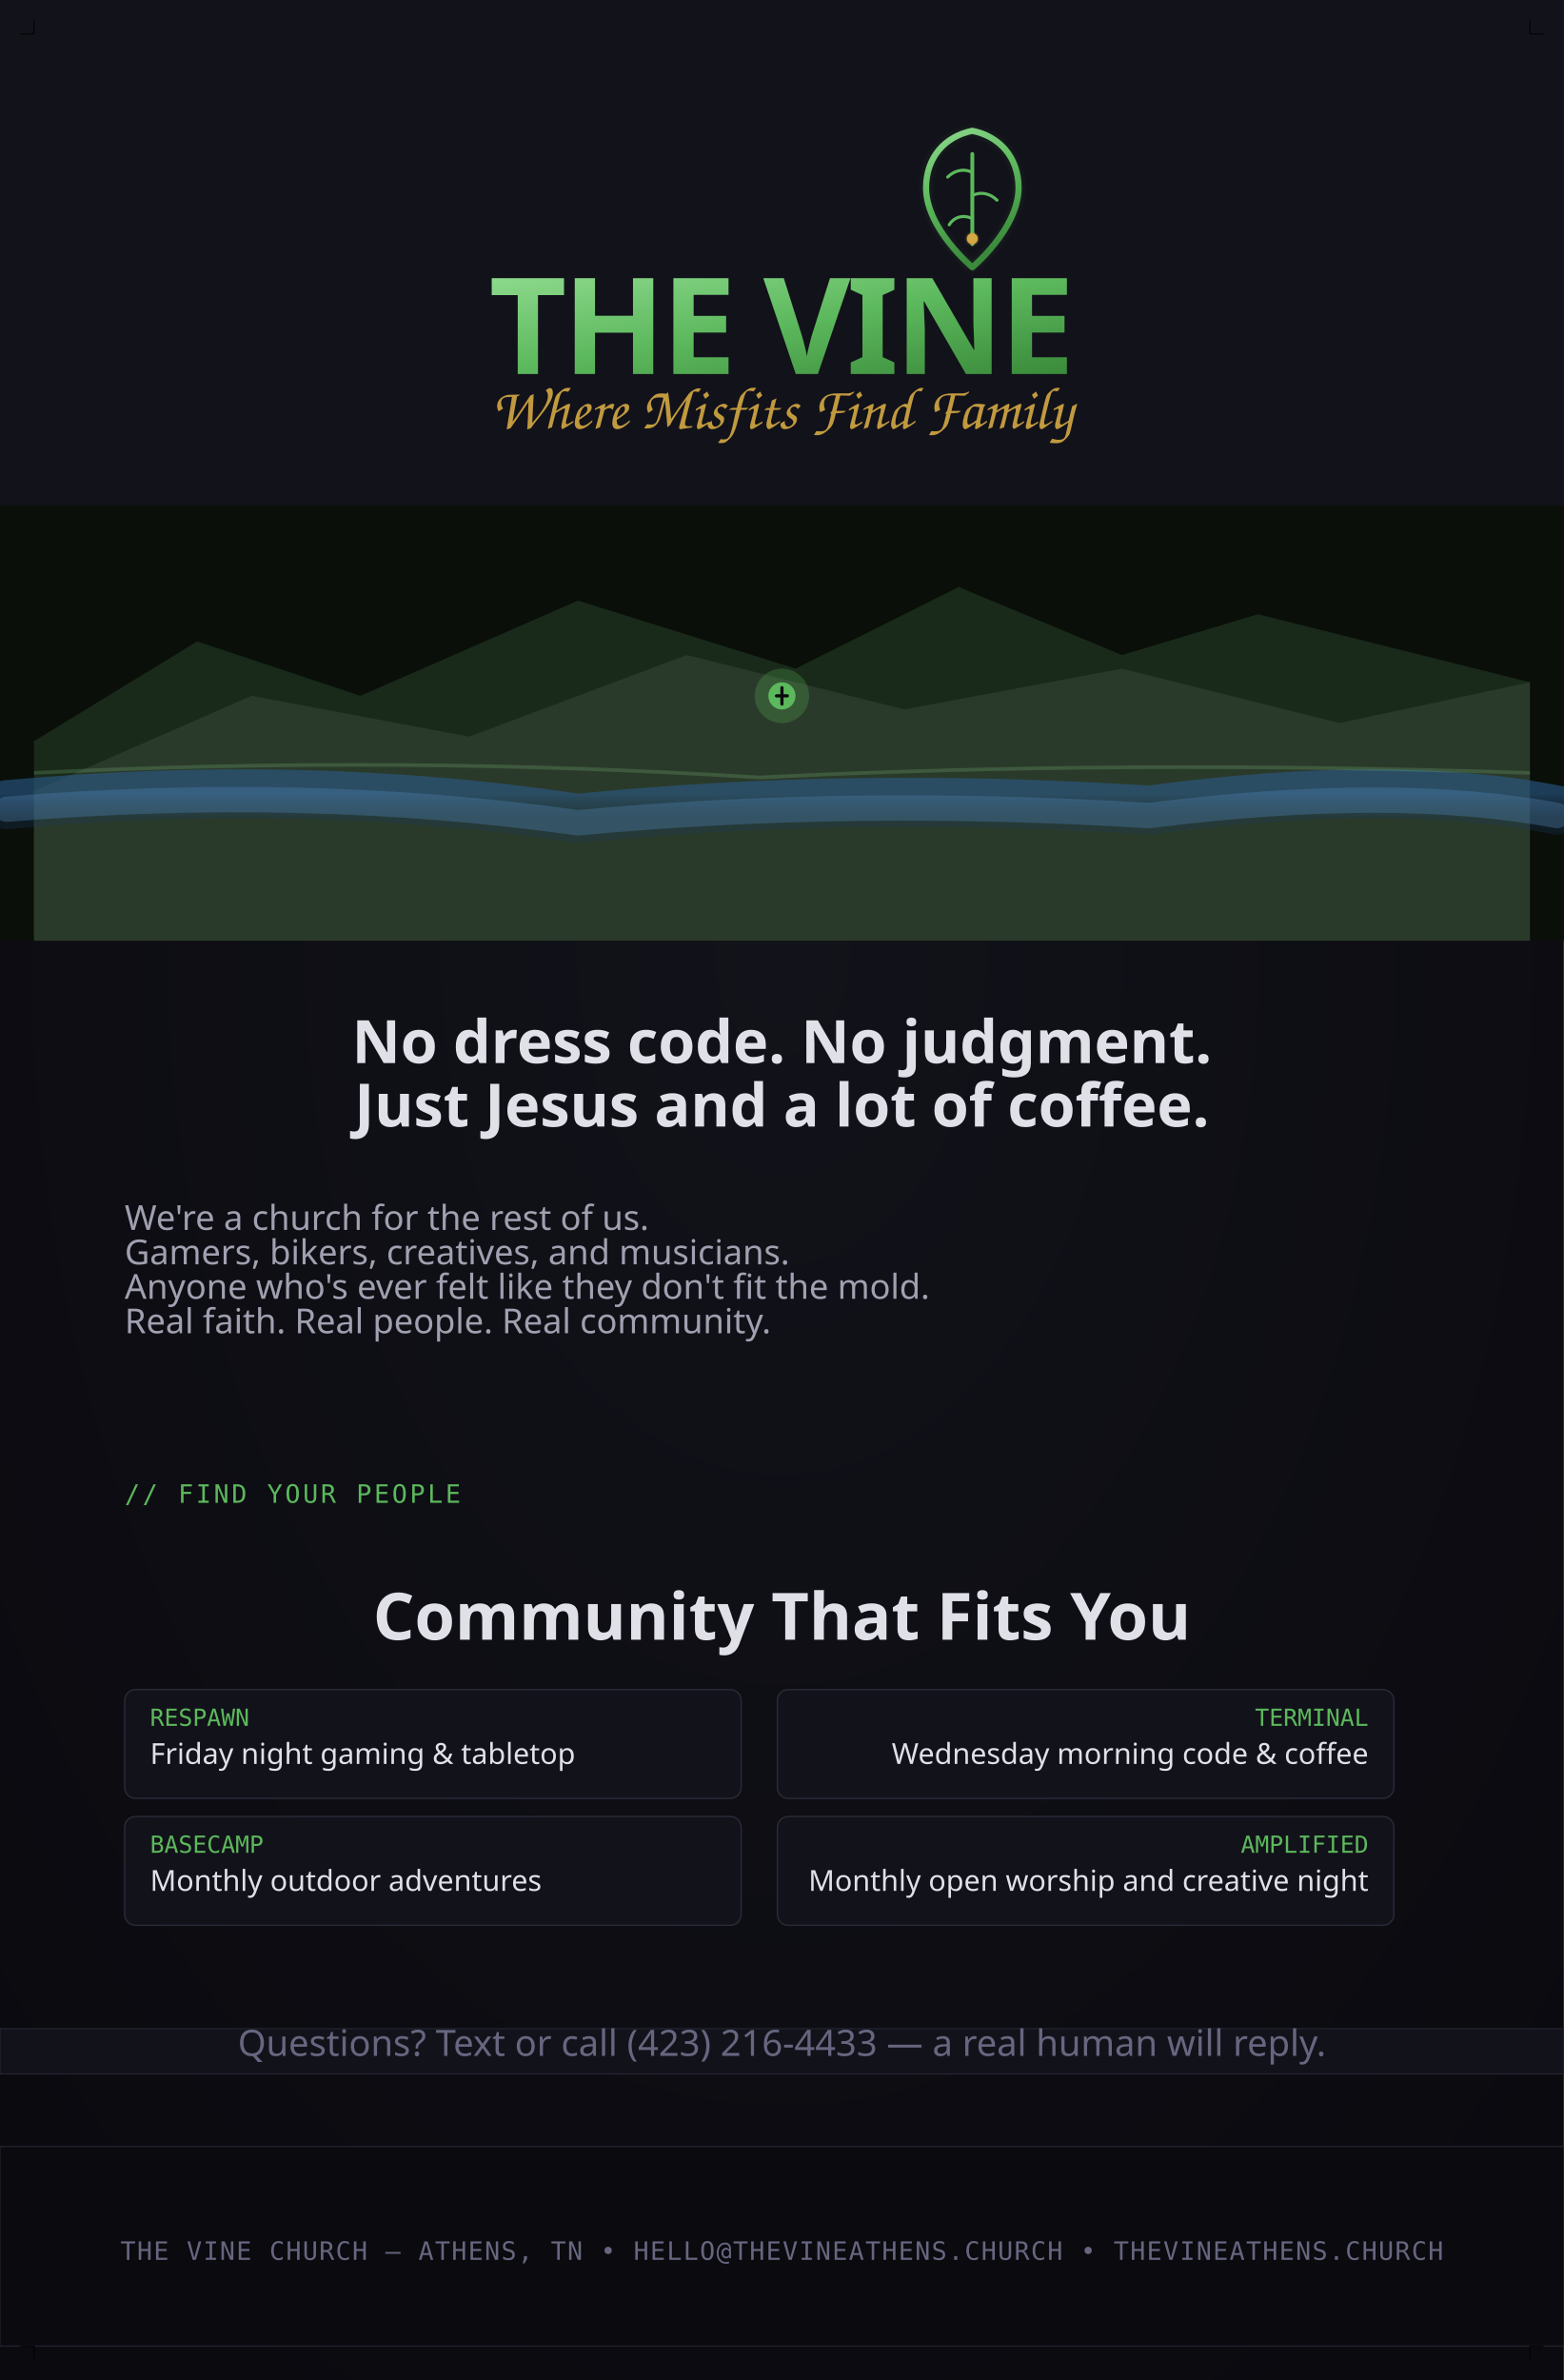
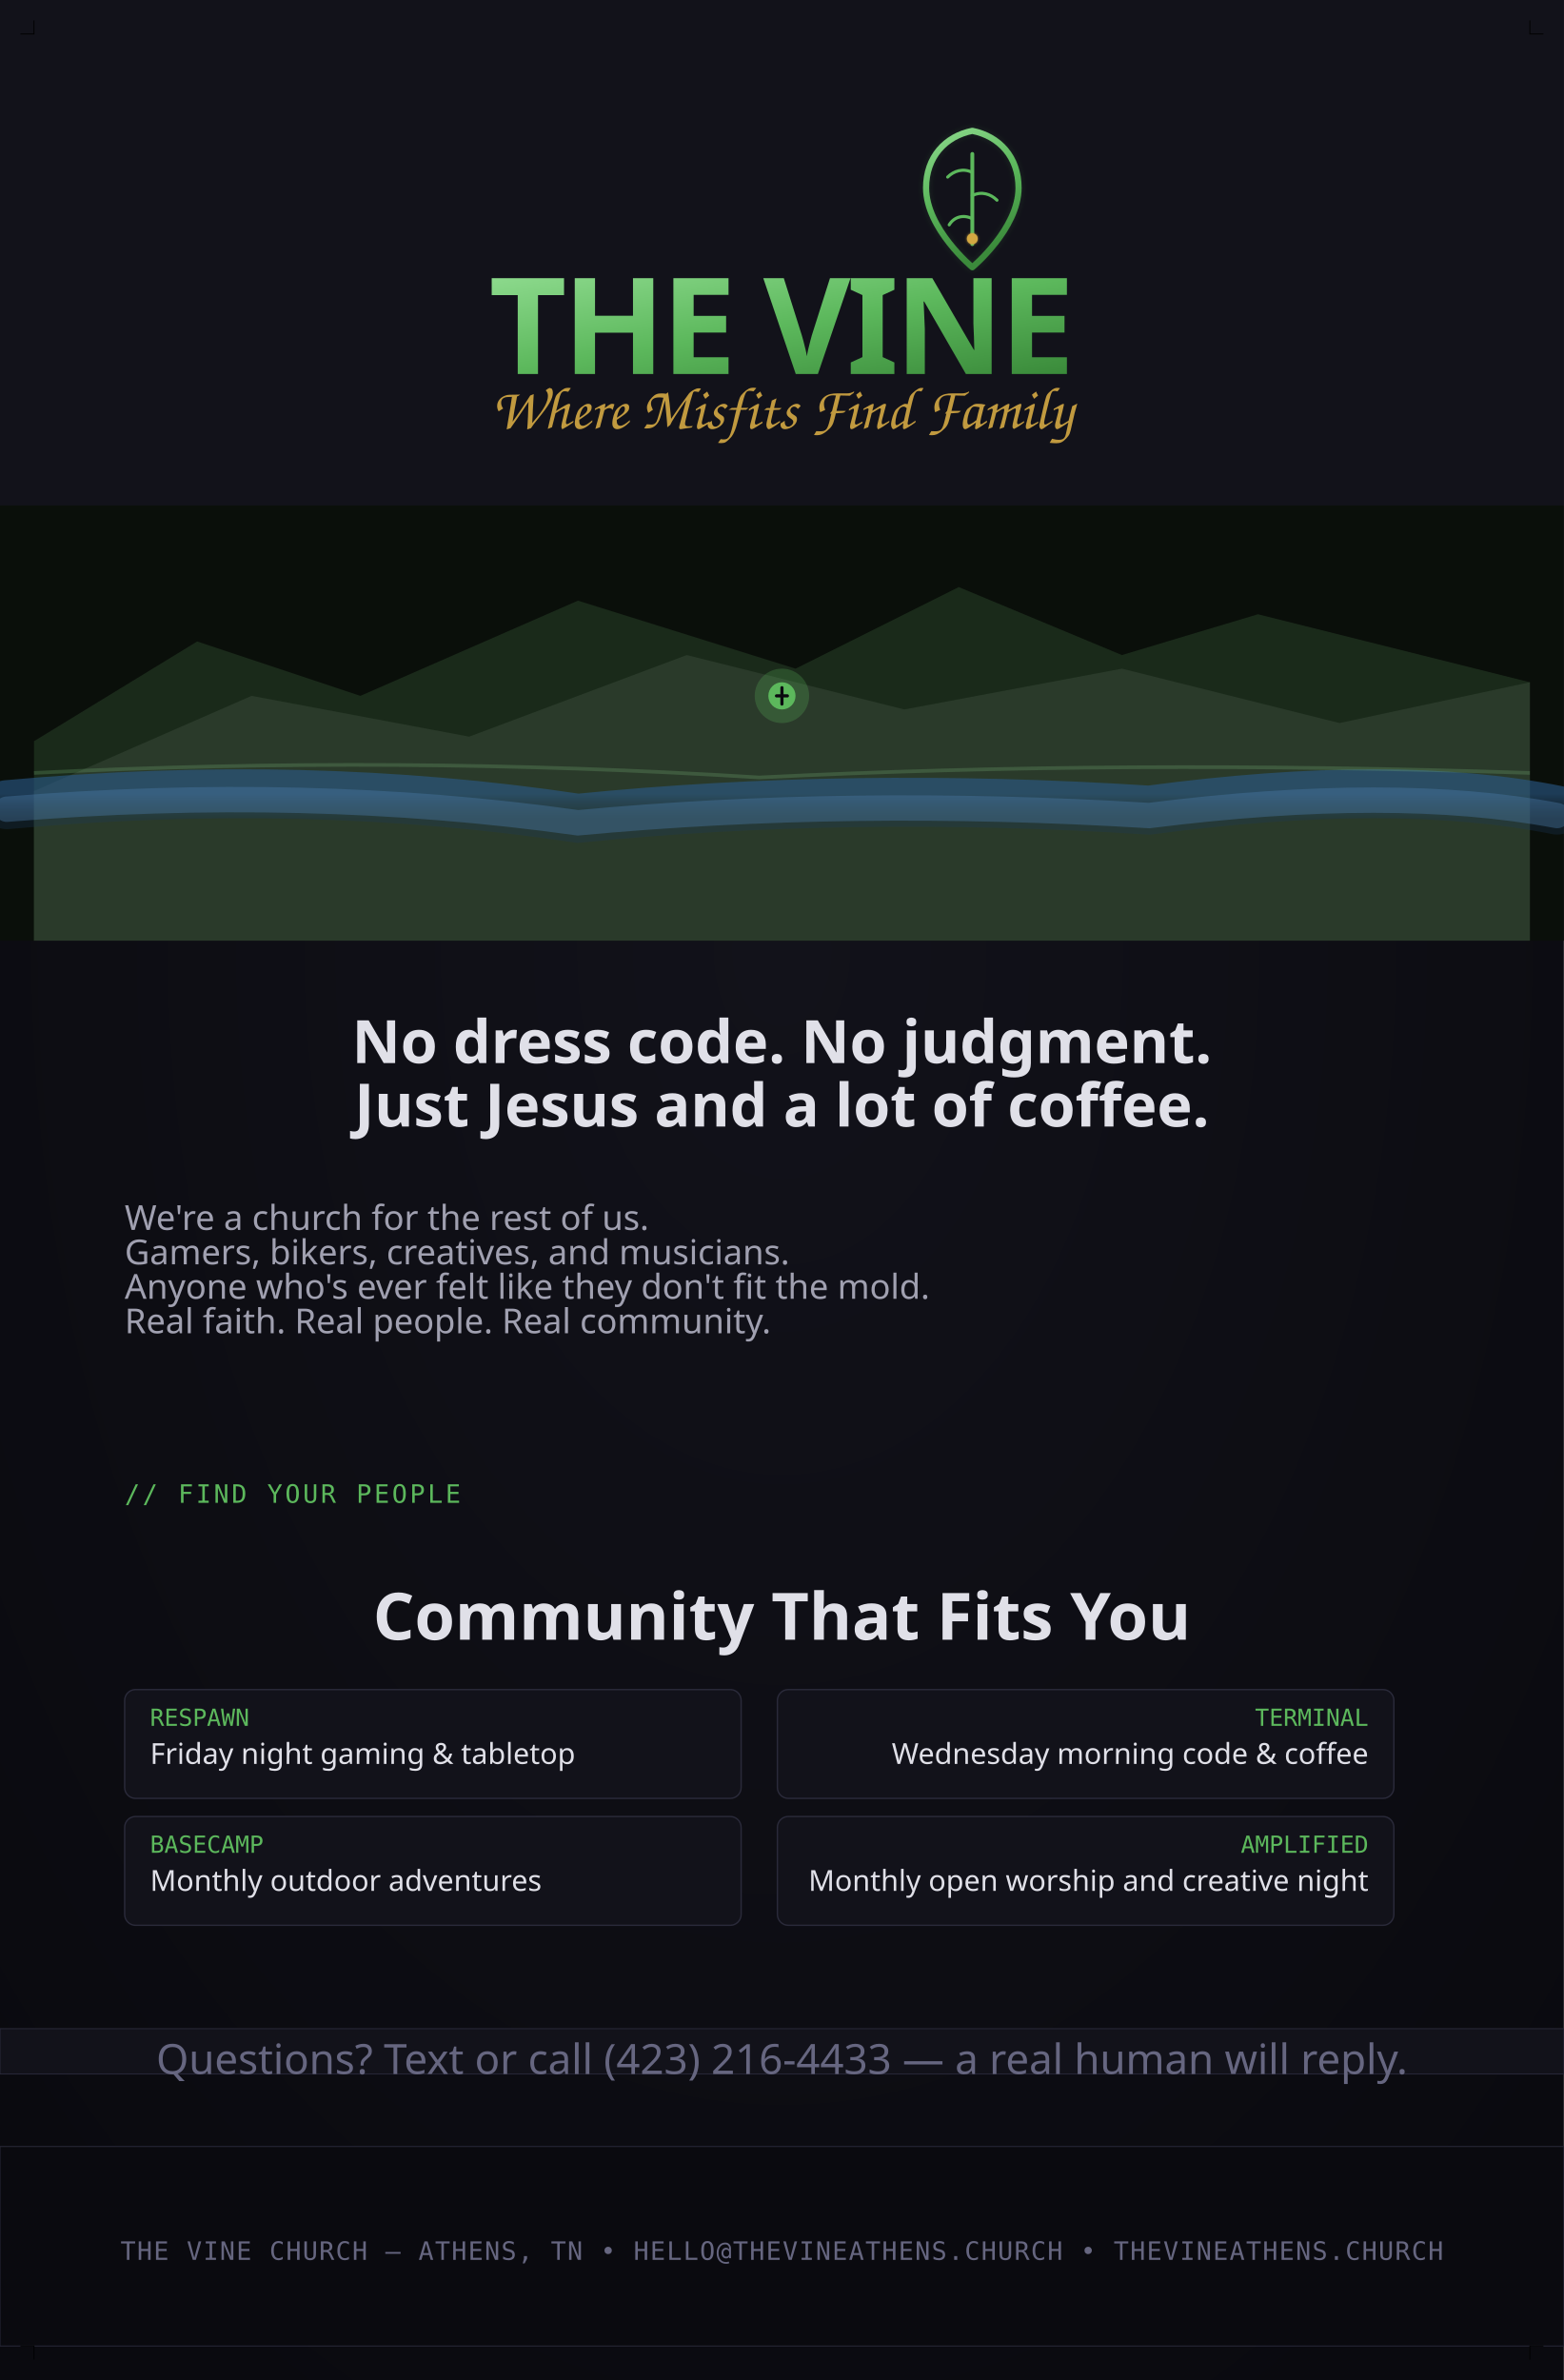
<svg xmlns="http://www.w3.org/2000/svg" viewBox="-37.5 -37.5 1725 2625" width="1725" height="2625">
  <defs>
    <radialGradient id="flyer-bg" cx="50%" cy="40%" r="70%">
      <stop offset="0%" stop-color="#12121a" />
      <stop offset="100%" stop-color="#0a0a0f" />
    </radialGradient>
    <linearGradient id="leaf-grad" x1="0" y1="0" x2="0.3" y2="1">
      <stop offset="0%" stop-color="#8cd98c" />
      <stop offset="50%" stop-color="#5cb85c" />
      <stop offset="100%" stop-color="#3a8a3a" />
    </linearGradient>
    <linearGradient id="title-grad" x1="0" y1="0" x2="1" y2="1">
      <stop offset="0%" stop-color="#8cd98c" />
      <stop offset="50%" stop-color="#5cb85c" />
      <stop offset="100%" stop-color="#3a8a3a" />
    </linearGradient>
    <linearGradient id="river-grad" x1="0" y1="0" x2="0" y2="1">
      <stop offset="0%" stop-color="#2a5a8a" stop-opacity="0.6" />
      <stop offset="100%" stop-color="#1a3a5a" stop-opacity="0.3" />
    </linearGradient>
    <filter id="amber-glow" x="-50%" y="-50%" width="200%" height="200%">
      <feGaussianBlur in="SourceGraphic" stdDeviation="2" result="blur" />
      <feMerge>
        <feMergeNode in="blur" />
        <feMergeNode in="SourceGraphic" />
      </feMerge>
    </filter>
    <filter id="leaf-glow" x="-20%" y="-20%" width="140%" height="140%">
      <feGaussianBlur in="SourceAlpha" stdDeviation="4" result="blur" />
      <feFlood flood-color="#5cb85c" flood-opacity="0.15" />
      <feComposite in2="blur" operator="in" result="glow" />
      <feMerge>
        <feMergeNode in="glow" />
        <feMergeNode in="SourceGraphic" />
      </feMerge>
    </filter>
  </defs>
  <rect x="-37.5" y="-37.5" width="1725" height="2625" fill="url(#flyer-bg)" />
  <g transform="translate(0, 0)">
    <rect x="-37.5" y="-37.5" width="1725" height="557.5" fill="#12121a" />
    <g transform="translate(950, 100) scale(0.85)">
      <path d="M100 185 C100 185 40 135 40 82 C40 42 65 15 100 8 C135 15 160 42 160 82 C160 135 100 185 100 185Z" fill="none" stroke="url(#leaf-grad)" stroke-width="8" stroke-linejoin="round" filter="url(#leaf-glow)" />
      <line x1="100" y1="38" x2="100" y2="155" stroke="#5cb85c" stroke-width="5" stroke-linecap="round" />
      <path d="M100 62 C88 56 76 60 68 68" fill="none" stroke="#5cb85c" stroke-width="4" stroke-linecap="round" />
      <path d="M100 92 C112 86 124 90 132 98" fill="none" stroke="#5cb85c" stroke-width="4" stroke-linecap="round" />
      <path d="M100 122 C88 116 76 120 70 130" fill="none" stroke="#5cb85c" stroke-width="4" stroke-linecap="round" />
      <circle cx="100" cy="148" r="7" fill="#d4a843" filter="url(#amber-glow)" />
    </g>
    <text x="825" y="375" text-anchor="middle" font-family="'Space Grotesk', sans-serif" font-size="148" font-weight="700" fill="url(#title-grad)" letter-spacing="-0.03em">THE VINE</text>
    <text x="825" y="435" text-anchor="middle" font-family="'Caveat', cursive" font-size="66" font-weight="400" fill="#d4a843" opacity="0.9">Where Misfits Find Family</text>
  </g>
  <g transform="translate(0, 520)">
    <rect x="-37.5" width="1725" height="480" fill="#0a0f0a" />
    <path d="M0,260 L180,150 L360,210 L600,105 L840,180 L1020,90 L1200,165 L1350,120 L1650,195 L1650,480 L0,480 Z" fill="#1a2a1a" />
    <path d="M0,315 L240,210 L480,255 L720,165 L960,225 L1200,180 L1440,240 L1650,195 L1650,480 L0,480 Z" fill="#2a3a2a" />
    <path d="M-30,330 Q300,300 600,345 Q900,315 1230,336 Q1500,300 1680,336" fill="none" stroke="url(#river-grad)" stroke-width="54" stroke-linecap="round" />
    <path d="M-30,335 Q300,308 600,350 Q900,322 1230,342 Q1500,308 1680,342" fill="none" stroke="#4a7aa8" stroke-width="28" stroke-linecap="round" opacity="0.4" />
    <g transform="translate(825, 210)">
      <circle r="30" fill="#5cb85c" opacity="0.25" />
      <circle r="15" fill="#5cb85c" />
      <path d="M0,-9 L0,9" stroke="#0a0a0f" stroke-width="3.5" stroke-linecap="round" />
      <path d="M-6,0 L6,0" stroke="#0a0a0f" stroke-width="3.5" stroke-linecap="round" />
    </g>
    <path d="M0,295 Q400,275 800,300 Q1200,280 1650,295" fill="none" stroke="#8cd98c" stroke-width="4" stroke-opacity="0.2" />
  </g>
  <g transform="translate(0, 1000)">
    <text x="825" y="135" text-anchor="middle" font-family="'Space Grotesk', sans-serif" font-size="66" font-weight="600" fill="#e0e0e8">No dress code. No judgment.</text>
    <text x="825" y="205" text-anchor="middle" font-family="'Space Grotesk', sans-serif" font-size="66" font-weight="600" fill="#e0e0e8">Just Jesus and a lot of coffee.</text>
    <text x="100" y="243" font-family="'Space Grotesk', sans-serif" font-size="38" fill="#a0a0b0" />
    <text x="100" y="281" font-family="'Space Grotesk', sans-serif" font-size="38" fill="#a0a0b0" />
    <text x="100" y="319" font-family="'Space Grotesk', sans-serif" font-size="38" fill="#a0a0b0">We're a church for the rest of us.</text>
    <text x="100" y="357" font-family="'Space Grotesk', sans-serif" font-size="38" fill="#a0a0b0">Gamers, bikers, creatives, and musicians.</text>
    <text x="100" y="395" font-family="'Space Grotesk', sans-serif" font-size="38" fill="#a0a0b0">Anyone who's ever felt like they don't fit the mold.</text>
    <text x="100" y="433" font-family="'Space Grotesk', sans-serif" font-size="38" fill="#a0a0b0">Real faith. Real people. Real community.</text>
    <text x="100" y="620" font-family="'JetBrains Mono', monospace" font-size="28" fill="#5cb85c" letter-spacing="0.1em">// FIND YOUR PEOPLE</text>
    <text x="825" y="771" text-anchor="middle" font-family="'Space Grotesk', sans-serif" font-size="72" font-weight="600" fill="#e0e0e8">Community That Fits You</text>
    <g transform="translate(100, 826)">
      <g>
        <rect x="0" y="0" width="680" height="120" rx="12" fill="#12121a" stroke="#2a2a3a" stroke-width="1.5" />
        <text x="28" y="40" font-family="'JetBrains Mono', monospace" font-size="26" fill="#5cb85c">RESPAWN</text>
        <text x="28" y="82" font-family="'Space Grotesk', sans-serif" font-size="32" fill="#e0e0e8">Friday night gaming &amp; tabletop</text>
      </g>
      <g transform="translate(720, 0)">
        <rect x="0" y="0" width="680" height="120" rx="12" fill="#12121a" stroke="#2a2a3a" stroke-width="1.5" />
        <text x="652" y="40" text-anchor="end" font-family="'JetBrains Mono', monospace" font-size="26" fill="#5cb85c">TERMINAL</text>
        <text x="652" y="82" text-anchor="end" font-family="'Space Grotesk', sans-serif" font-size="32" fill="#e0e0e8">Wednesday morning code &amp; coffee</text>
      </g>
      <g transform="translate(0, 140)">
        <rect x="0" y="0" width="680" height="120" rx="12" fill="#12121a" stroke="#2a2a3a" stroke-width="1.5" />
        <text x="28" y="40" font-family="'JetBrains Mono', monospace" font-size="26" fill="#5cb85c">BASECAMP</text>
        <text x="28" y="82" font-family="'Space Grotesk', sans-serif" font-size="32" fill="#e0e0e8">Monthly outdoor adventures</text>
      </g>
      <g transform="translate(720, 140)">
        <rect x="0" y="0" width="680" height="120" rx="12" fill="#12121a" stroke="#2a2a3a" stroke-width="1.5" />
        <text x="652" y="40" text-anchor="end" font-family="'JetBrains Mono', monospace" font-size="26" fill="#5cb85c">AMPLIFIED</text>
        <text x="652" y="82" text-anchor="end" font-family="'Space Grotesk', sans-serif" font-size="32" fill="#e0e0e8">Monthly open worship and creative night</text>
      </g>
    </g>
  </g>
  <g transform="translate(0, 1990)">
    <rect x="-37.5" y="210" width="1725" height="50" fill="#12121a" stroke="#2a2a3a" stroke-width="1" />
-     <text x="825" y="240" text-anchor="middle" font-family="'Space Grotesk', sans-serif" font-size="40" fill="#666680">Questions? Text or call (423) 216-4433 — a real human will reply.</text>
+     <text x="825" y="260" text-anchor="middle" font-family="'Space Grotesk', sans-serif" font-size="46" fill="#666680">Questions? Text or call (423) 216-4433 — a real human will reply.</text>
  </g>
  <g transform="translate(0, 2330)">
    <rect x="-37.5" width="1725" height="220" fill="#0a0a0f" stroke="#2a2a3a" stroke-width="1" />
    <text x="825" y="125" text-anchor="middle" font-family="'JetBrains Mono', monospace" font-size="28" fill="#666680" letter-spacing="0.05em">THE VINE CHURCH — ATHENS, TN • HELLO@THEVINEATHENS.CHURCH • THEVINEATHENS.CHURCH</text>
  </g>
  <g stroke="#000000" stroke-width="1" fill="none">
    <path d="M-15,0 L0,0 L0,-15" />
    <path d="M1650,-15 L1650,0 L1665,0" />
    <path d="M-15,2550 L0,2550 L0,2565" />
    <path d="M1650,2565 L1650,2550 L1665,2550" />
  </g>
</svg>
